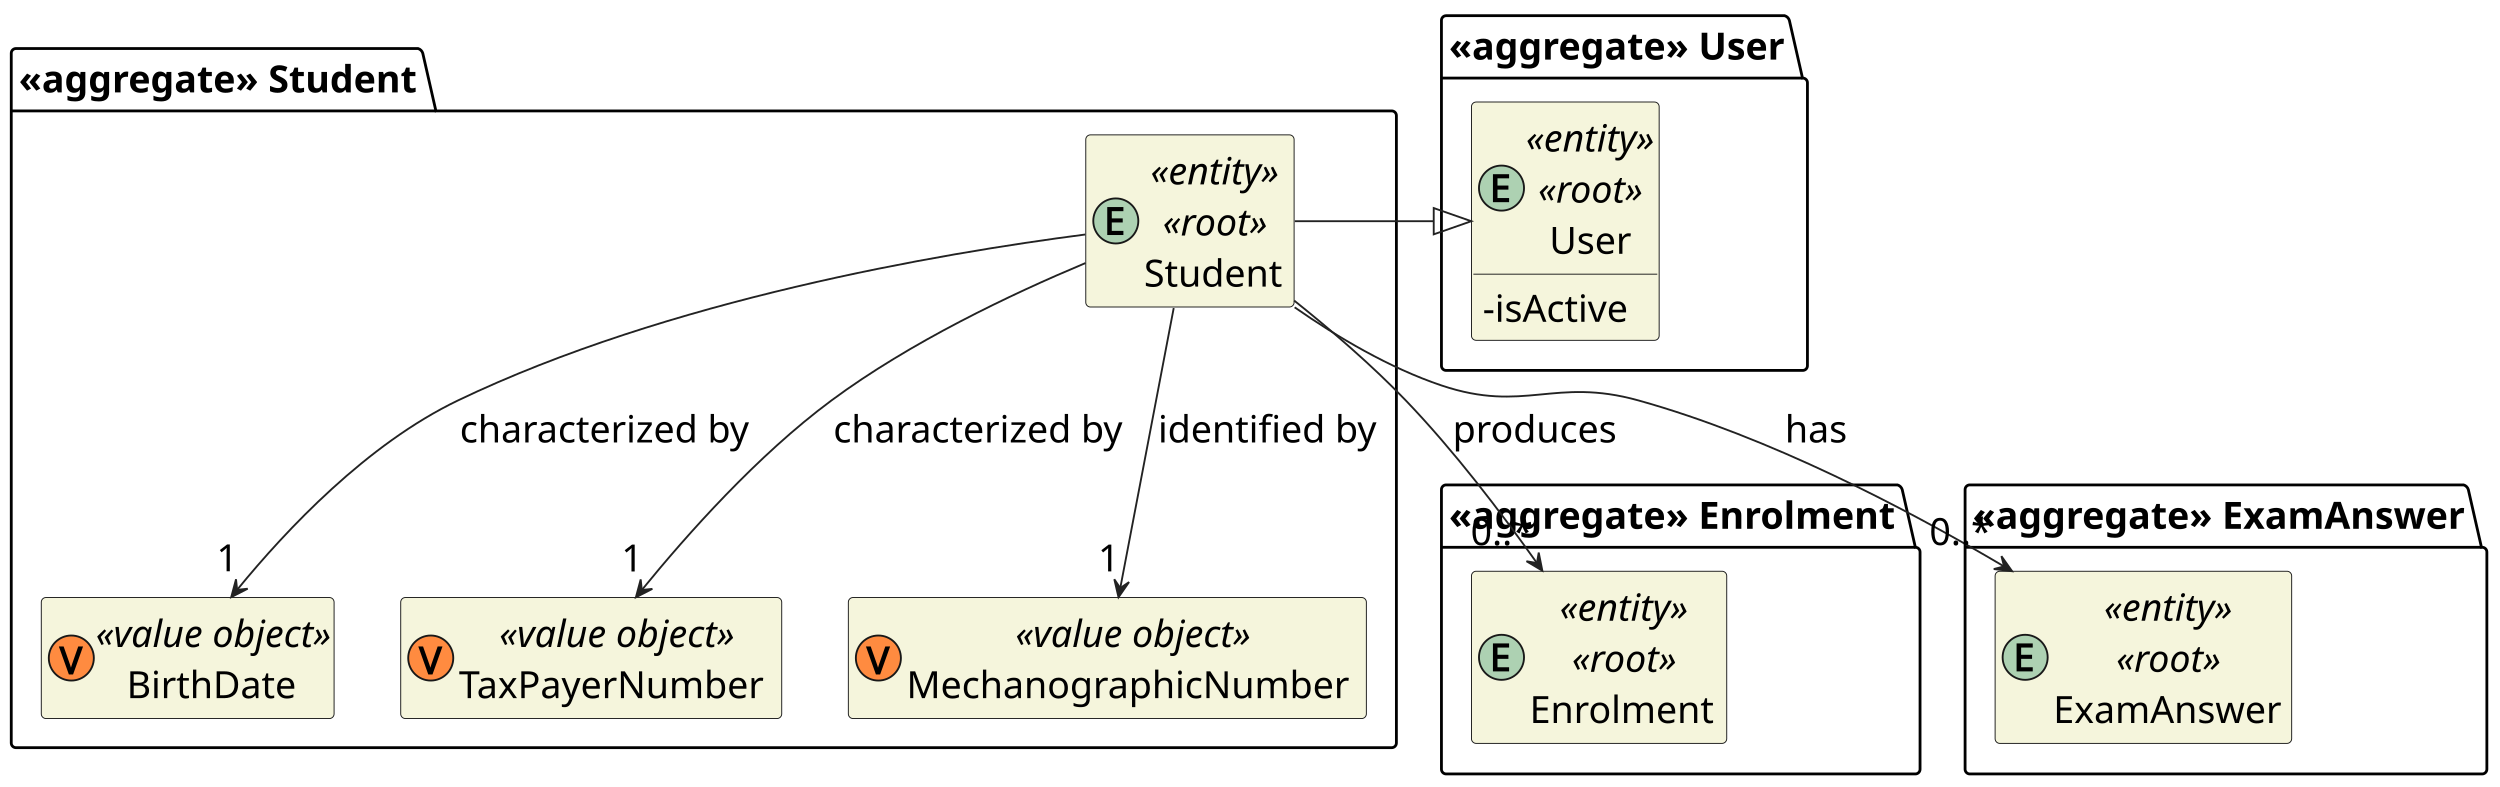
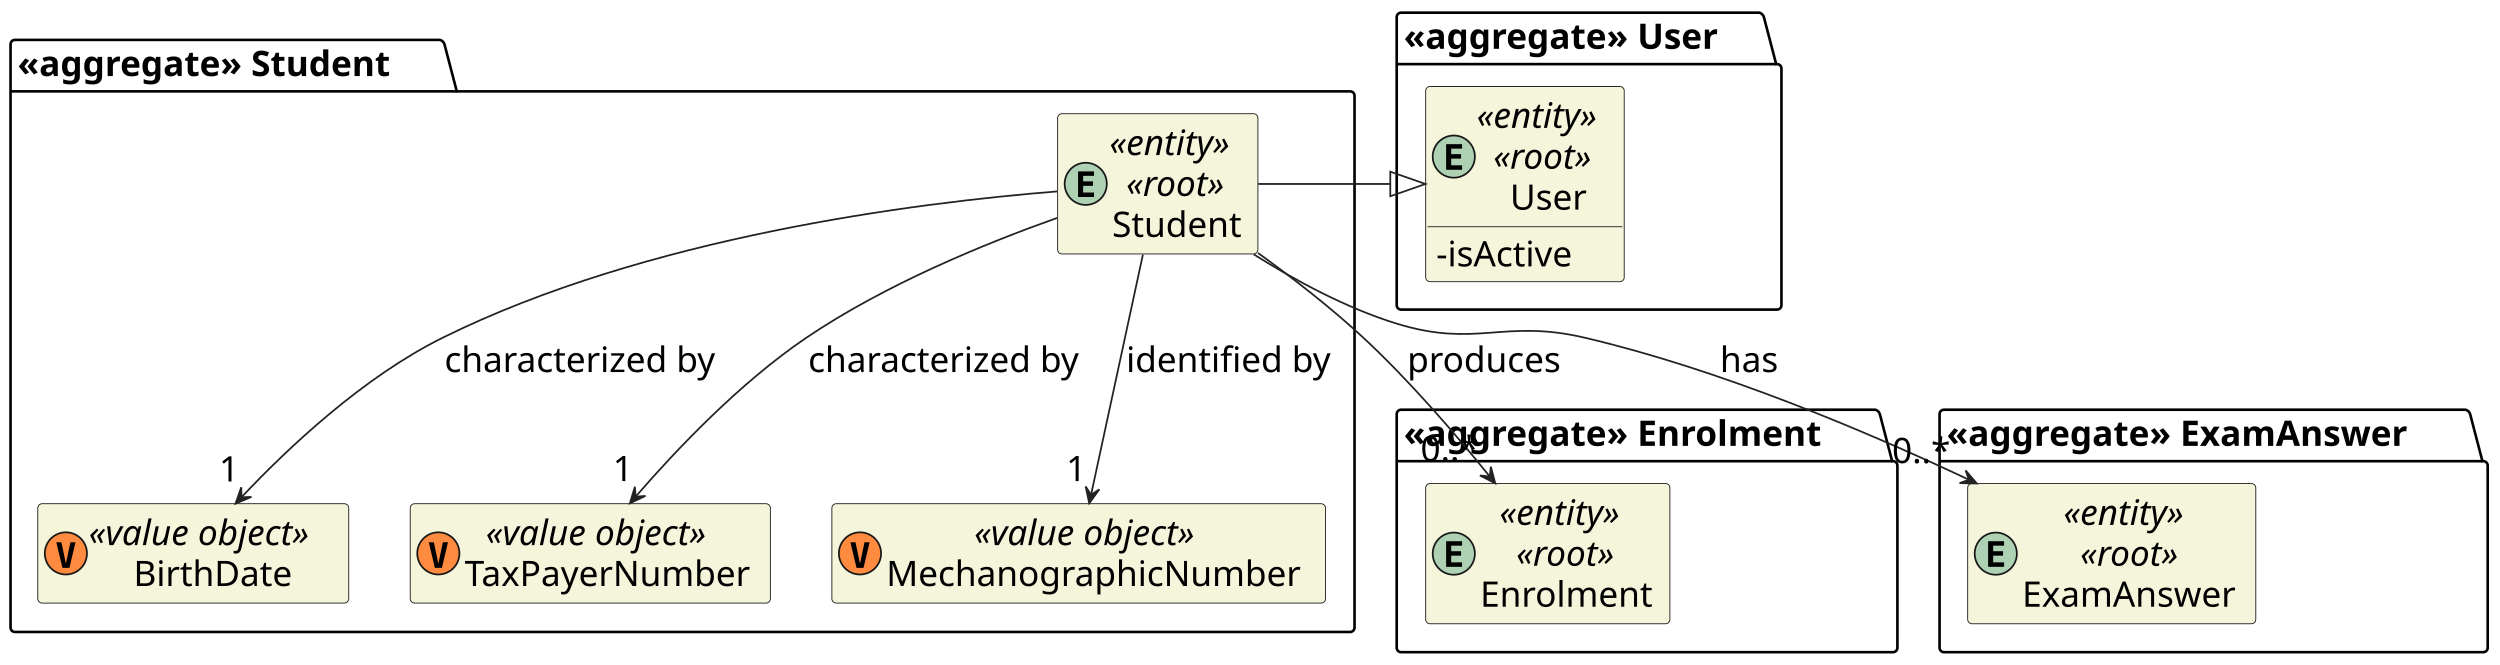
- <svg xmlns="http://www.w3.org/2000/svg" contentStyleType="text/css" height="419px" preserveAspectRatio="none" style="width:1332px;height:419px;background:#FFFFFF;" version="1.1" viewBox="0 0 1332 419" width="1332px" zoomAndPan="magnify">
+ <svg xmlns="http://www.w3.org/2000/svg" contentStyleType="text/css" height="378px" preserveAspectRatio="none" style="width:1423px;height:378px;background:#FFFFFF;" version="1.1" viewBox="0 0 1423 378" width="1423px" zoomAndPan="magnify">
  <defs />
  <g>
    <g id="cluster_&lt;&lt;aggregate&gt;&gt; User">
-       <path d="M770.5,8.36 L950.875,8.36 A3.75,3.75 0 0 1 953.375,10.86 L960.375,41.6 L960.5,41.6 A2.5,2.5 0 0 1 963,44.1 L963,194.86 A2.5,2.5 0 0 1 960.5,197.36 L770.5,197.36 A2.5,2.5 0 0 1 768,194.86 L768,10.86 A2.5,2.5 0 0 1 770.5,8.36 " fill="none" style="stroke:#000000;stroke-width:1.5;" />
-       <line style="stroke:#000000;stroke-width:1.5;" x1="768" x2="960.375" y1="41.6" y2="41.6" />
-       <text fill="#000000" font-family="sans-serif" font-size="20" font-weight="bold" lengthAdjust="spacing" textLength="179.375" x="772" y="31.74">«aggregate» User</text>
+       <path d="M797.5,7.217 L1001.5,7.217 A3.75,3.75 0 0 1 1004,9.717 L1011,36.498 L1011.5,36.498 A2.5,2.5 0 0 1 1014,38.998 L1014,173.717 A2.5,2.5 0 0 1 1011.5,176.217 L797.5,176.217 A2.5,2.5 0 0 1 795,173.717 L795,9.717 A2.5,2.5 0 0 1 797.5,7.217 " fill="none" style="stroke:#000000;stroke-width:1.5;" />
+       <line style="stroke:#000000;stroke-width:1.5;" x1="795" x2="1011" y1="36.498" y2="36.498" />
+       <text fill="#000000" font-family="sans-serif" font-size="20" font-weight="bold" lengthAdjust="spacing" textLength="203" x="799" y="27.781">«aggregate» User</text>
    </g>
    <g id="cluster_&lt;&lt;aggregate&gt;&gt; Enrolment">
-       <path d="M770.5,258.36 L1011,258.36 A3.75,3.75 0 0 1 1013.5,260.86 L1020.5,291.6 L1020.5,291.6 A2.5,2.5 0 0 1 1023,294.1 L1023,409.86 A2.5,2.5 0 0 1 1020.5,412.36 L770.5,412.36 A2.5,2.5 0 0 1 768,409.86 L768,260.86 A2.5,2.5 0 0 1 770.5,258.36 " fill="none" style="stroke:#000000;stroke-width:1.5;" />
-       <line style="stroke:#000000;stroke-width:1.5;" x1="768" x2="1020.5" y1="291.6" y2="291.6" />
-       <text fill="#000000" font-family="sans-serif" font-size="20" font-weight="bold" lengthAdjust="spacing" textLength="239.5" x="772" y="281.74">«aggregate» Enrolment</text>
+       <path d="M797.5,233.217 L1067.5,233.217 A3.75,3.75 0 0 1 1070,235.717 L1077,262.498 L1077.5,262.498 A2.5,2.5 0 0 1 1080,264.998 L1080,368.717 A2.5,2.5 0 0 1 1077.5,371.217 L797.5,371.217 A2.5,2.5 0 0 1 795,368.717 L795,235.717 A2.5,2.5 0 0 1 797.5,233.217 " fill="none" style="stroke:#000000;stroke-width:1.5;" />
+       <line style="stroke:#000000;stroke-width:1.5;" x1="795" x2="1077" y1="262.498" y2="262.498" />
+       <text fill="#000000" font-family="sans-serif" font-size="20" font-weight="bold" lengthAdjust="spacing" textLength="269" x="799" y="253.781">«aggregate» Enrolment</text>
    </g>
    <g id="cluster_&lt;&lt;aggregate&gt;&gt; ExamAnswer">
-       <path d="M1049.5,258.36 L1312.625,258.36 A3.75,3.75 0 0 1 1315.125,260.86 L1322.125,291.6 L1322.5,291.6 A2.5,2.5 0 0 1 1325,294.1 L1325,409.86 A2.5,2.5 0 0 1 1322.5,412.36 L1049.5,412.36 A2.5,2.5 0 0 1 1047,409.86 L1047,260.86 A2.5,2.5 0 0 1 1049.5,258.36 " fill="none" style="stroke:#000000;stroke-width:1.5;" />
-       <line style="stroke:#000000;stroke-width:1.5;" x1="1047" x2="1322.125" y1="291.6" y2="291.6" />
-       <text fill="#000000" font-family="sans-serif" font-size="20" font-weight="bold" lengthAdjust="spacing" textLength="262.125" x="1051" y="281.74">«aggregate» ExamAnswer</text>
+       <path d="M1106.5,233.217 L1403.5,233.217 A3.75,3.75 0 0 1 1406,235.717 L1413,262.498 L1413.5,262.498 A2.5,2.5 0 0 1 1416,264.998 L1416,368.717 A2.5,2.5 0 0 1 1413.5,371.217 L1106.5,371.217 A2.5,2.5 0 0 1 1104,368.717 L1104,235.717 A2.5,2.5 0 0 1 1106.5,233.217 " fill="none" style="stroke:#000000;stroke-width:1.5;" />
+       <line style="stroke:#000000;stroke-width:1.5;" x1="1104" x2="1413" y1="262.498" y2="262.498" />
+       <text fill="#000000" font-family="sans-serif" font-size="20" font-weight="bold" lengthAdjust="spacing" textLength="296" x="1108" y="253.781">«aggregate» ExamAnswer</text>
    </g>
    <g id="cluster_&lt;&lt;aggregate&gt;&gt; Student">
-       <path d="M8.5,25.86 L222.75,25.86 A3.75,3.75 0 0 1 225.25,28.36 L232.25,59.1 L741.5,59.1 A2.5,2.5 0 0 1 744,61.6 L744,395.86 A2.5,2.5 0 0 1 741.5,398.36 L8.5,398.36 A2.5,2.5 0 0 1 6,395.86 L6,28.36 A2.5,2.5 0 0 1 8.5,25.86 " fill="none" style="stroke:#000000;stroke-width:1.5;" />
-       <line style="stroke:#000000;stroke-width:1.5;" x1="6" x2="232.25" y1="59.1" y2="59.1" />
-       <text fill="#000000" font-family="sans-serif" font-size="20" font-weight="bold" lengthAdjust="spacing" textLength="213.25" x="10" y="49.24">«aggregate» Student</text>
+       <path d="M8.5,22.717 L250.5,22.717 A3.75,3.75 0 0 1 253,25.217 L260,51.998 L768.5,51.998 A2.5,2.5 0 0 1 771,54.498 L771,357.217 A2.5,2.5 0 0 1 768.5,359.717 L8.5,359.717 A2.5,2.5 0 0 1 6,357.217 L6,25.217 A2.5,2.5 0 0 1 8.5,22.717 " fill="none" style="stroke:#000000;stroke-width:1.5;" />
+       <line style="stroke:#000000;stroke-width:1.5;" x1="6" x2="260" y1="51.998" y2="51.998" />
+       <text fill="#000000" font-family="sans-serif" font-size="20" font-weight="bold" lengthAdjust="spacing" textLength="241" x="10" y="43.281">«aggregate» Student</text>
    </g>
    <g id="elem_User">
-       <rect codeLine="13" fill="#F5F5DC" height="126.96" id="User" rx="2.5" ry="2.5" style="stroke:#181818;stroke-width:0.5;" width="100" x="784" y="54.36" />
-       <ellipse cx="800" cy="100.22" fill="#ADD1B2" rx="12" ry="12" style="stroke:#181818;stroke-width:1.0;" />
-       <path d="M804.047,107.72 L795.438,107.72 L795.438,92.814 L804.047,92.814 L804.047,95.017 L797.859,95.017 L797.859,98.861 L803.688,98.861 L803.688,101.032 L797.859,101.032 L797.859,105.517 L804.047,105.517 L804.047,107.72 Z " fill="#000000" />
-       <text fill="#000000" font-family="sans-serif" font-size="20" font-style="italic" lengthAdjust="spacing" textLength="70" x="813" y="80.74">«entity»</text>
-       <text fill="#000000" font-family="sans-serif" font-size="20" font-style="italic" lengthAdjust="spacing" textLength="57" x="819.5" y="107.98">«root»</text>
-       <text fill="#000000" font-family="sans-serif" font-size="20" lengthAdjust="spacing" textLength="45" x="825.5" y="135.22">User</text>
-       <line style="stroke:#181818;stroke-width:0.5;" x1="785" x2="883" y1="146.08" y2="146.08" />
-       <text fill="#000000" font-family="sans-serif" font-size="20" lengthAdjust="spacing" textLength="80" x="790" y="171.46">-isActive</text>
+       <rect codeLine="13" fill="#F5F5DC" height="111.125" id="User" rx="2.5" ry="2.5" style="stroke:#181818;stroke-width:0.5;" width="113" x="811.5" y="49.217" />
+       <ellipse cx="827.5" cy="89.139" fill="#ADD1B2" rx="12" ry="12" style="stroke:#181818;stroke-width:1.0;" />
+       <path d="M832.219,96.639 L823.141,96.639 L823.141,82.061 L832.219,82.061 L832.219,84.592 L826.016,84.592 L826.016,87.748 L831.641,87.748 L831.641,90.279 L826.016,90.279 L826.016,94.092 L832.219,94.092 L832.219,96.639 Z " fill="#000000" />
+       <text fill="#000000" font-family="sans-serif" font-size="20" font-style="italic" lengthAdjust="spacing" textLength="83" x="840.5" y="72.781">«entity»</text>
+       <text fill="#000000" font-family="sans-serif" font-size="20" font-style="italic" lengthAdjust="spacing" textLength="64" x="850" y="96.062">«root»</text>
+       <text fill="#000000" font-family="sans-serif" font-size="20" lengthAdjust="spacing" textLength="45" x="859.5" y="119.344">User</text>
+       <line style="stroke:#181818;stroke-width:0.5;" x1="812.5" x2="923.5" y1="129.06" y2="129.06" />
+       <text fill="#000000" font-family="sans-serif" font-size="20" lengthAdjust="spacing" textLength="85" x="817.5" y="151.625">-isActive</text>
    </g>
    <g id="elem_Enrolment">
-       <rect codeLine="21" fill="#F5F5DC" height="91.72" id="Enrolment" rx="2.5" ry="2.5" style="stroke:#181818;stroke-width:0.5;" width="136" x="784" y="304.36" />
-       <ellipse cx="800" cy="350.22" fill="#ADD1B2" rx="12" ry="12" style="stroke:#181818;stroke-width:1.0;" />
-       <path d="M804.047,357.72 L795.438,357.72 L795.438,342.814 L804.047,342.814 L804.047,345.017 L797.859,345.017 L797.859,348.861 L803.688,348.861 L803.688,351.033 L797.859,351.033 L797.859,355.517 L804.047,355.517 L804.047,357.72 Z " fill="#000000" />
-       <text fill="#000000" font-family="sans-serif" font-size="20" font-style="italic" lengthAdjust="spacing" textLength="70" x="831" y="330.74">«entity»</text>
-       <text fill="#000000" font-family="sans-serif" font-size="20" font-style="italic" lengthAdjust="spacing" textLength="57" x="837.5" y="357.98">«root»</text>
-       <text fill="#000000" font-family="sans-serif" font-size="20" lengthAdjust="spacing" textLength="102" x="815" y="385.22">Enrolment</text>
+       <rect codeLine="21" fill="#F5F5DC" height="79.844" id="Enrolment" rx="2.5" ry="2.5" style="stroke:#181818;stroke-width:0.5;" width="139" x="811.5" y="275.217" />
+       <ellipse cx="827.5" cy="315.139" fill="#ADD1B2" rx="12" ry="12" style="stroke:#181818;stroke-width:1.0;" />
+       <path d="M832.219,322.639 L823.141,322.639 L823.141,308.06 L832.219,308.06 L832.219,310.592 L826.016,310.592 L826.016,313.748 L831.641,313.748 L831.641,316.279 L826.016,316.279 L826.016,320.092 L832.219,320.092 L832.219,322.639 Z " fill="#000000" />
+       <text fill="#000000" font-family="sans-serif" font-size="20" font-style="italic" lengthAdjust="spacing" textLength="83" x="853.5" y="298.781">«entity»</text>
+       <text fill="#000000" font-family="sans-serif" font-size="20" font-style="italic" lengthAdjust="spacing" textLength="64" x="863" y="322.062">«root»</text>
+       <text fill="#000000" font-family="sans-serif" font-size="20" lengthAdjust="spacing" textLength="105" x="842.5" y="345.344">Enrolment</text>
    </g>
    <g id="elem_ExamAnswer">
-       <rect codeLine="28" fill="#F5F5DC" height="91.72" id="ExamAnswer" rx="2.5" ry="2.5" style="stroke:#181818;stroke-width:0.5;" width="158" x="1063" y="304.36" />
-       <ellipse cx="1079" cy="350.22" fill="#ADD1B2" rx="12" ry="12" style="stroke:#181818;stroke-width:1.0;" />
-       <path d="M1083.047,357.72 L1074.438,357.72 L1074.438,342.814 L1083.047,342.814 L1083.047,345.017 L1076.859,345.017 L1076.859,348.861 L1082.688,348.861 L1082.688,351.033 L1076.859,351.033 L1076.859,355.517 L1083.047,355.517 L1083.047,357.72 Z " fill="#000000" />
-       <text fill="#000000" font-family="sans-serif" font-size="20" font-style="italic" lengthAdjust="spacing" textLength="70" x="1121" y="330.74">«entity»</text>
-       <text fill="#000000" font-family="sans-serif" font-size="20" font-style="italic" lengthAdjust="spacing" textLength="57" x="1127.5" y="357.98">«root»</text>
-       <text fill="#000000" font-family="sans-serif" font-size="20" lengthAdjust="spacing" textLength="124" x="1094" y="385.22">ExamAnswer</text>
+       <rect codeLine="28" fill="#F5F5DC" height="79.844" id="ExamAnswer" rx="2.5" ry="2.5" style="stroke:#181818;stroke-width:0.5;" width="164" x="1120" y="275.217" />
+       <ellipse cx="1136" cy="315.139" fill="#ADD1B2" rx="12" ry="12" style="stroke:#181818;stroke-width:1.0;" />
+       <path d="M1140.719,322.639 L1131.641,322.639 L1131.641,308.06 L1140.719,308.06 L1140.719,310.592 L1134.516,310.592 L1134.516,313.748 L1140.141,313.748 L1140.141,316.279 L1134.516,316.279 L1134.516,320.092 L1140.719,320.092 L1140.719,322.639 Z " fill="#000000" />
+       <text fill="#000000" font-family="sans-serif" font-size="20" font-style="italic" lengthAdjust="spacing" textLength="83" x="1174.5" y="298.781">«entity»</text>
+       <text fill="#000000" font-family="sans-serif" font-size="20" font-style="italic" lengthAdjust="spacing" textLength="64" x="1184" y="322.062">«root»</text>
+       <text fill="#000000" font-family="sans-serif" font-size="20" lengthAdjust="spacing" textLength="130" x="1151" y="345.344">ExamAnswer</text>
    </g>
    <g id="elem_Student">
-       <rect codeLine="39" fill="#F5F5DC" height="91.72" id="Student" rx="2.5" ry="2.5" style="stroke:#181818;stroke-width:0.5;" width="111" x="578.5" y="71.86" />
-       <ellipse cx="594.5" cy="117.72" fill="#ADD1B2" rx="12" ry="12" style="stroke:#181818;stroke-width:1.0;" />
-       <path d="M598.547,125.22 L589.938,125.22 L589.938,110.314 L598.547,110.314 L598.547,112.517 L592.359,112.517 L592.359,116.361 L598.188,116.361 L598.188,118.532 L592.359,118.532 L592.359,123.017 L598.547,123.017 L598.547,125.22 Z " fill="#000000" />
-       <text fill="#000000" font-family="sans-serif" font-size="20" font-style="italic" lengthAdjust="spacing" textLength="70" x="613" y="98.24">«entity»</text>
-       <text fill="#000000" font-family="sans-serif" font-size="20" font-style="italic" lengthAdjust="spacing" textLength="57" x="619.5" y="125.48">«root»</text>
-       <text fill="#000000" font-family="sans-serif" font-size="20" lengthAdjust="spacing" textLength="77" x="609.5" y="152.72">Student</text>
+       <rect codeLine="39" fill="#F5F5DC" height="79.844" id="Student" rx="2.5" ry="2.5" style="stroke:#181818;stroke-width:0.5;" width="114" x="602" y="64.717" />
+       <ellipse cx="618" cy="104.639" fill="#ADD1B2" rx="12" ry="12" style="stroke:#181818;stroke-width:1.0;" />
+       <path d="M622.719,112.139 L613.641,112.139 L613.641,97.561 L622.719,97.561 L622.719,100.092 L616.516,100.092 L616.516,103.248 L622.141,103.248 L622.141,105.779 L616.516,105.779 L616.516,109.592 L622.719,109.592 L622.719,112.139 Z " fill="#000000" />
+       <text fill="#000000" font-family="sans-serif" font-size="20" font-style="italic" lengthAdjust="spacing" textLength="83" x="631.5" y="88.281">«entity»</text>
+       <text fill="#000000" font-family="sans-serif" font-size="20" font-style="italic" lengthAdjust="spacing" textLength="64" x="641" y="111.562">«root»</text>
+       <text fill="#000000" font-family="sans-serif" font-size="20" lengthAdjust="spacing" textLength="80" x="633" y="134.844">Student</text>
    </g>
    <g id="elem_BirthDate">
-       <rect codeLine="42" fill="#F5F5DC" height="64.48" id="BirthDate" rx="2.5" ry="2.5" style="stroke:#181818;stroke-width:0.5;" width="156" x="22" y="318.36" />
-       <ellipse cx="38" cy="350.6" fill="#FF8B40" rx="12" ry="12" style="stroke:#181818;stroke-width:1.0;" />
-       <path d="M44.25,344.444 L38.938,359.35 L36.688,359.35 L31.375,344.444 L33.906,344.444 L37.203,353.803 Q37.422,354.397 37.578,354.944 Q37.75,355.491 37.875,355.991 Q38.016,356.475 37.812,356.522 Q37.594,356.491 37.734,355.975 Q37.875,355.459 38.047,354.928 Q38.219,354.381 38.422,353.772 L41.688,344.444 L44.25,344.444 Z " fill="#000000" />
-       <text fill="#000000" font-family="sans-serif" font-size="20" font-style="italic" lengthAdjust="spacing" textLength="126" x="51" y="344.74">«value object»</text>
-       <text fill="#000000" font-family="sans-serif" font-size="20" lengthAdjust="spacing" textLength="93" x="67.5" y="371.98">BirthDate</text>
+       <rect codeLine="42" fill="#F5F5DC" height="56.562" id="BirthDate" rx="2.5" ry="2.5" style="stroke:#181818;stroke-width:0.5;" width="177" x="21.5" y="286.717" />
+       <ellipse cx="37.5" cy="314.998" fill="#FF8B40" rx="12" ry="12" style="stroke:#181818;stroke-width:1.0;" />
+       <path d="M37.516,320.842 L40.078,308.67 L42.984,308.67 L39.516,323.248 L35.531,323.248 L32.062,308.67 L34.953,308.67 L37.516,320.842 Z " fill="#000000" />
+       <text fill="#000000" font-family="sans-serif" font-size="20" font-style="italic" lengthAdjust="spacing" textLength="147" x="50.5" y="310.281">«value object»</text>
+       <text fill="#000000" font-family="sans-serif" font-size="20" lengthAdjust="spacing" textLength="96" x="76" y="333.562">BirthDate</text>
    </g>
    <g id="elem_TaxPayerNumber">
-       <rect codeLine="43" fill="#F5F5DC" height="64.48" id="TaxPayerNumber" rx="2.5" ry="2.5" style="stroke:#181818;stroke-width:0.5;" width="203" x="213.5" y="318.36" />
-       <ellipse cx="229.5" cy="350.6" fill="#FF8B40" rx="12" ry="12" style="stroke:#181818;stroke-width:1.0;" />
-       <path d="M235.75,344.444 L230.438,359.35 L228.188,359.35 L222.875,344.444 L225.406,344.444 L228.703,353.803 Q228.922,354.397 229.078,354.944 Q229.25,355.491 229.375,355.991 Q229.516,356.475 229.312,356.522 Q229.094,356.491 229.234,355.975 Q229.375,355.459 229.547,354.928 Q229.719,354.381 229.922,353.772 L233.188,344.444 L235.75,344.444 Z " fill="#000000" />
-       <text fill="#000000" font-family="sans-serif" font-size="20" font-style="italic" lengthAdjust="spacing" textLength="126" x="266" y="344.74">«value object»</text>
-       <text fill="#000000" font-family="sans-serif" font-size="20" lengthAdjust="spacing" textLength="169" x="244.5" y="371.98">TaxPayerNumber</text>
+       <rect codeLine="43" fill="#F5F5DC" height="56.562" id="TaxPayerNumber" rx="2.5" ry="2.5" style="stroke:#181818;stroke-width:0.5;" width="205" x="233.5" y="286.717" />
+       <ellipse cx="249.5" cy="314.998" fill="#FF8B40" rx="12" ry="12" style="stroke:#181818;stroke-width:1.0;" />
+       <path d="M249.516,320.842 L252.078,308.67 L254.984,308.67 L251.516,323.248 L247.531,323.248 L244.062,308.67 L246.953,308.67 L249.516,320.842 Z " fill="#000000" />
+       <text fill="#000000" font-family="sans-serif" font-size="20" font-style="italic" lengthAdjust="spacing" textLength="147" x="276.5" y="310.281">«value object»</text>
+       <text fill="#000000" font-family="sans-serif" font-size="20" lengthAdjust="spacing" textLength="171" x="264.5" y="333.562">TaxPayerNumber</text>
    </g>
    <g id="elem_MechanographicNumber">
-       <rect codeLine="44" fill="#F5F5DC" height="64.48" id="MechanographicNumber" rx="2.5" ry="2.5" style="stroke:#181818;stroke-width:0.5;" width="276" x="452" y="318.36" />
-       <ellipse cx="468" cy="350.6" fill="#FF8B40" rx="12" ry="12" style="stroke:#181818;stroke-width:1.0;" />
-       <path d="M474.25,344.444 L468.938,359.35 L466.688,359.35 L461.375,344.444 L463.906,344.444 L467.203,353.803 Q467.422,354.397 467.578,354.944 Q467.75,355.491 467.875,355.991 Q468.016,356.475 467.812,356.522 Q467.594,356.491 467.734,355.975 Q467.875,355.459 468.047,354.928 Q468.219,354.381 468.422,353.772 L471.688,344.444 L474.25,344.444 Z " fill="#000000" />
-       <text fill="#000000" font-family="sans-serif" font-size="20" font-style="italic" lengthAdjust="spacing" textLength="126" x="541" y="344.74">«value object»</text>
-       <text fill="#000000" font-family="sans-serif" font-size="20" lengthAdjust="spacing" textLength="242" x="483" y="371.98">MechanographicNumber</text>
+       <rect codeLine="44" fill="#F5F5DC" height="56.562" id="MechanographicNumber" rx="2.5" ry="2.5" style="stroke:#181818;stroke-width:0.5;" width="281" x="473.5" y="286.717" />
+       <ellipse cx="489.5" cy="314.998" fill="#FF8B40" rx="12" ry="12" style="stroke:#181818;stroke-width:1.0;" />
+       <path d="M489.516,320.842 L492.078,308.67 L494.984,308.67 L491.516,323.248 L487.531,323.248 L484.062,308.67 L486.953,308.67 L489.516,320.842 Z " fill="#000000" />
+       <text fill="#000000" font-family="sans-serif" font-size="20" font-style="italic" lengthAdjust="spacing" textLength="147" x="554.5" y="310.281">«value object»</text>
+       <text fill="#000000" font-family="sans-serif" font-size="20" lengthAdjust="spacing" textLength="247" x="504.5" y="333.562">MechanographicNumber</text>
    </g>
    <g id="link_Student_BirthDate">
-       <path codeLine="46" d="M578.26,124.94 C500.28,135.06 355.66,159.81 244,213.36 C195.63,236.56 152.74,281.98 126.61,313.93 " fill="none" id="Student-to-BirthDate" style="stroke:#222222;stroke-width:1.0;" />
-       <polygon fill="#222222" points="123.2,318.15,131.97,313.668,126.344,314.262,125.75,308.637,123.2,318.15" style="stroke:#222222;stroke-width:1.0;" />
-       <text fill="#000000" font-family="sans-serif" font-size="20" lengthAdjust="spacing" textLength="158" x="245" y="235.74">characterized by</text>
-       <text fill="#000000" font-family="sans-serif" font-size="20" lengthAdjust="spacing" textLength="11" x="115.353" y="304.366">1</text>
+       <path codeLine="46" d="M601.8,108.947 C520.27,115.477 367.73,134.937 252,192.217 C206.7,214.637 164.03,254.837 137.52,282.947 " fill="none" id="Student-to-BirthDate" style="stroke:#222222;stroke-width:1.0;" />
+       <polygon fill="#222222" points="134.05,286.657,143.131,282.844,137.477,283.016,137.305,277.361,134.05,286.657" style="stroke:#222222;stroke-width:1.0;" />
+       <text fill="#000000" font-family="sans-serif" font-size="20" lengthAdjust="spacing" textLength="167" x="253" y="211.781">characterized by</text>
+       <text fill="#000000" font-family="sans-serif" font-size="20" lengthAdjust="spacing" textLength="13" x="124.67" y="274.033">1</text>
    </g>
    <g id="link_Student_TaxPayerNumber">
-       <path codeLine="47" d="M578.37,140.14 C538.6,156.8 484.92,182.31 443,213.36 C403.6,242.54 366.09,284.7 341.98,314.32 " fill="none" id="Student-to-TaxPayerNumber" style="stroke:#222222;stroke-width:1.0;" />
-       <polygon fill="#222222" points="338.81,318.23,347.58,313.748,341.954,314.342,341.36,308.717,338.81,318.23" style="stroke:#222222;stroke-width:1.0;" />
-       <text fill="#000000" font-family="sans-serif" font-size="20" lengthAdjust="spacing" textLength="158" x="444" y="235.74">characterized by</text>
-       <text fill="#000000" font-family="sans-serif" font-size="20" lengthAdjust="spacing" textLength="11" x="331.072" y="304.461">1</text>
+       <path codeLine="47" d="M601.81,123.997 C560.16,138.797 503.49,162.117 459,192.217 C421.25,217.757 385.09,255.807 361.87,282.617 " fill="none" id="Student-to-TaxPayerNumber" style="stroke:#222222;stroke-width:1.0;" />
+       <polygon fill="#222222" points="358.53,286.487,367.432,282.273,361.791,282.697,361.368,277.056,358.53,286.487" style="stroke:#222222;stroke-width:1.0;" />
+       <text fill="#000000" font-family="sans-serif" font-size="20" lengthAdjust="spacing" textLength="167" x="460" y="211.781">characterized by</text>
+       <text fill="#000000" font-family="sans-serif" font-size="20" lengthAdjust="spacing" textLength="13" x="348.836" y="273.828">1</text>
    </g>
    <g id="link_Student_MechanographicNumber">
-       <path codeLine="48" d="M625.36,164.12 C617.05,207.66 604.64,272.65 596.95,312.95 " fill="none" id="Student-to-MechanographicNumber" style="stroke:#222222;stroke-width:1.0;" />
-       <polygon fill="#222222" points="595.94,318.22,601.564,310.135,596.882,313.31,593.707,308.627,595.94,318.22" style="stroke:#222222;stroke-width:1.0;" />
-       <text fill="#000000" font-family="sans-serif" font-size="20" lengthAdjust="spacing" textLength="123" x="617" y="235.74">identified by</text>
-       <text fill="#000000" font-family="sans-serif" font-size="20" lengthAdjust="spacing" textLength="11" x="585.018" y="304.449">1</text>
+       <path codeLine="48" d="M650.54,144.937 C642.04,184.287 629.11,244.227 621.12,281.217 " fill="none" id="Student-to-MechanographicNumber" style="stroke:#222222;stroke-width:1.0;" />
+       <polygon fill="#222222" points="619.98,286.497,625.771,278.53,621.024,281.607,617.947,276.86,619.98,286.497" style="stroke:#222222;stroke-width:1.0;" />
+       <text fill="#000000" font-family="sans-serif" font-size="20" lengthAdjust="spacing" textLength="126" x="641" y="211.781">identified by</text>
+       <text fill="#000000" font-family="sans-serif" font-size="20" lengthAdjust="spacing" textLength="13" x="606.873" y="273.84">1</text>
    </g>
    <g id="link_Student_User">
-       <path codeLine="50" d="M689.86,117.86 C714.47,117.86 739.08,117.86 763.69,117.86 " fill="none" id="Student-to-User" style="stroke:#222222;stroke-width:1.0;" />
-       <polygon fill="none" points="763.89,110.86,783.89,117.86,763.89,124.86,763.89,110.86" style="stroke:#222222;stroke-width:1.0;" />
+       <path codeLine="50" d="M716.15,104.717 C741.19,104.717 766.23,104.717 791.27,104.717 " fill="none" id="Student-to-User" style="stroke:#222222;stroke-width:1.0;" />
+       <polygon fill="none" points="791.35,97.717,811.35,104.717,791.35,111.717,791.35,97.717" style="stroke:#222222;stroke-width:1.0;" />
    </g>
    <g id="link_Student_Enrolment">
-       <path codeLine="52" d="M689.53,160.14 C709.2,175.86 730.91,194.54 749,213.36 C774.62,240.02 799.74,273.01 818.76,299.82 " fill="none" id="Student-to-Enrolment" style="stroke:#222222;stroke-width:1.0;" />
-       <polygon fill="#222222" points="821.76,304.07,819.835,294.411,818.875,299.986,813.301,299.026,821.76,304.07" style="stroke:#222222;stroke-width:1.0;" />
-       <text fill="#000000" font-family="sans-serif" font-size="20" lengthAdjust="spacing" textLength="90" x="774" y="235.74">produces</text>
-       <text fill="#000000" font-family="sans-serif" font-size="20" lengthAdjust="spacing" textLength="32" x="783.547" y="290.451">0..*</text>
+       <path codeLine="52" d="M716.07,143.997 C735.81,158.237 757.58,175.117 776,192.217 C802.04,216.397 828.11,246.647 847.76,270.977 " fill="none" id="Student-to-Enrolment" style="stroke:#222222;stroke-width:1.0;" />
+       <polygon fill="#222222" points="851.11,275.147,848.598,265.624,847.981,271.247,842.358,270.63,851.11,275.147" style="stroke:#222222;stroke-width:1.0;" />
+       <text fill="#000000" font-family="sans-serif" font-size="20" lengthAdjust="spacing" textLength="92" x="801" y="211.781">produces</text>
+       <text fill="#000000" font-family="sans-serif" font-size="20" lengthAdjust="spacing" textLength="35" x="808.557" y="262.527">0..*</text>
    </g>
    <g id="link_Student_ExamAnswer">
-       <path codeLine="54" d="M689.78,163.74 C712.69,179.71 740.31,196.04 768,205.36 C812.36,220.29 827.92,200.78 873,213.36 C942.62,232.78 1015.42,270.83 1067.7,301.76 " fill="none" id="Student-to-ExamAnswer" style="stroke:#222222;stroke-width:1.0;" />
-       <polygon fill="#222222" points="1072.06,304.35,1066.369,296.312,1067.763,301.794,1062.28,303.188,1072.06,304.35" style="stroke:#222222;stroke-width:1.0;" />
-       <text fill="#000000" font-family="sans-serif" font-size="20" lengthAdjust="spacing" textLength="34" x="951" y="235.74">has</text>
-       <text fill="#000000" font-family="sans-serif" font-size="20" lengthAdjust="spacing" textLength="32" x="1027.975" y="290.398">0..*</text>
+       <path codeLine="54" d="M713.61,144.777 C737.47,159.787 766.47,175.417 795,184.217 C840.57,198.267 855.57,181.327 902,192.217 C978.82,210.237 1061.58,245.167 1120.67,273.047 " fill="none" id="Student-to-ExamAnswer" style="stroke:#222222;stroke-width:1.0;" />
+       <polygon fill="#222222" points="1125.24,275.217,1118.816,267.752,1120.72,273.078,1115.394,274.983,1125.24,275.217" style="stroke:#222222;stroke-width:1.0;" />
+       <text fill="#000000" font-family="sans-serif" font-size="20" lengthAdjust="spacing" textLength="35" x="979" y="211.781">has</text>
+       <text fill="#000000" font-family="sans-serif" font-size="20" lengthAdjust="spacing" textLength="35" x="1076.985" y="263.57">0..*</text>
    </g>
  </g>
</svg>
